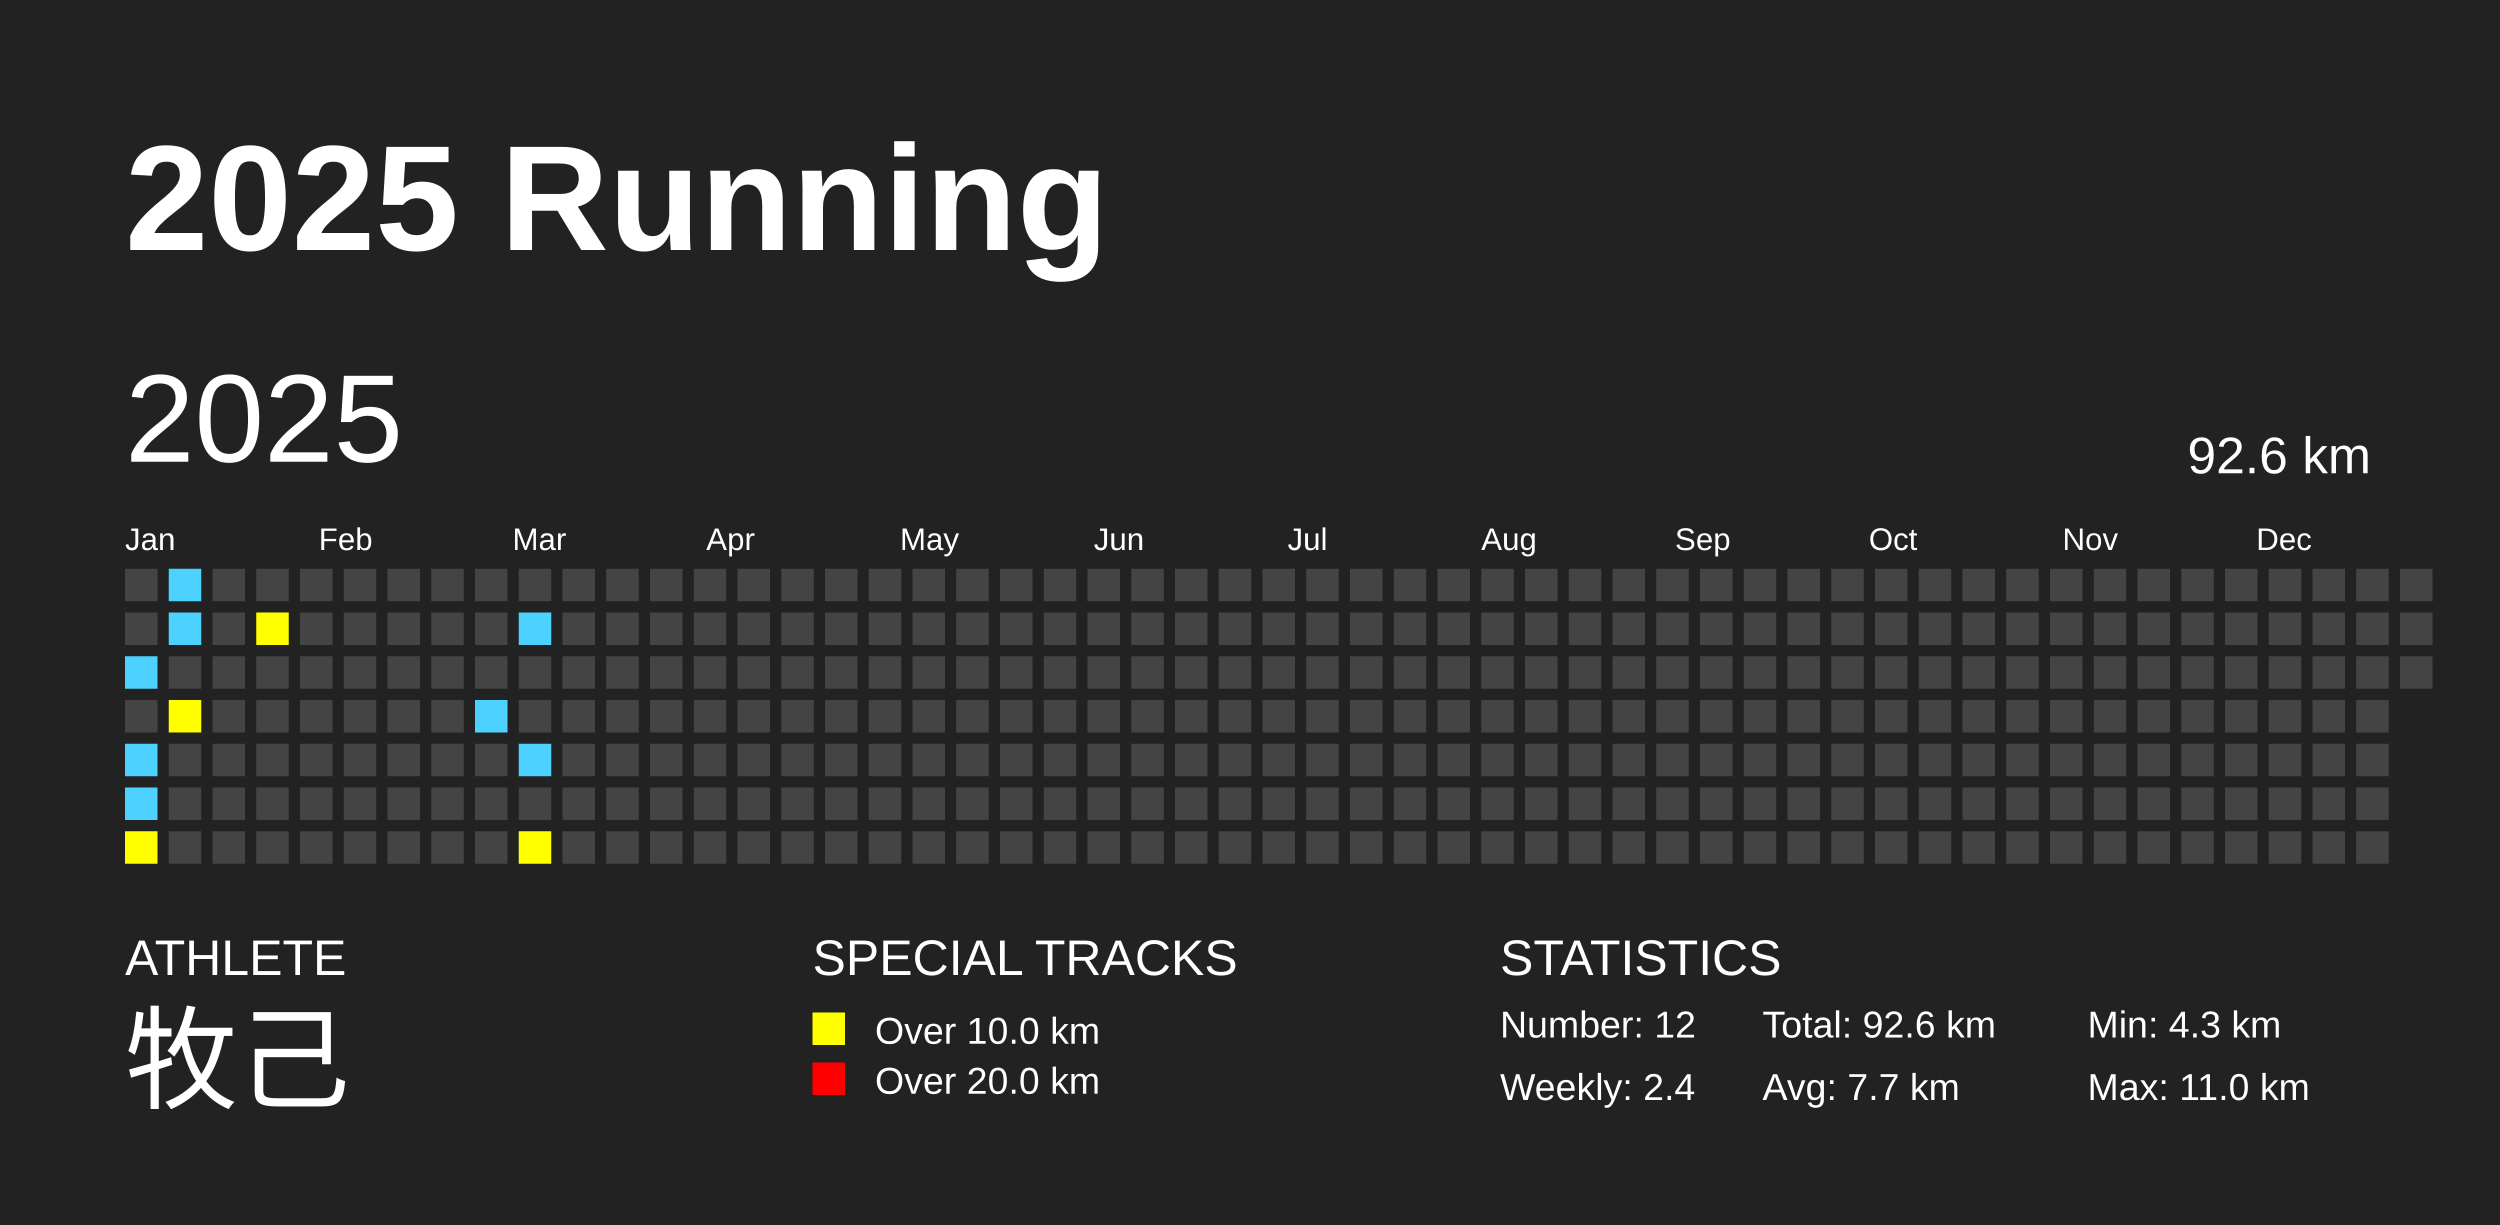
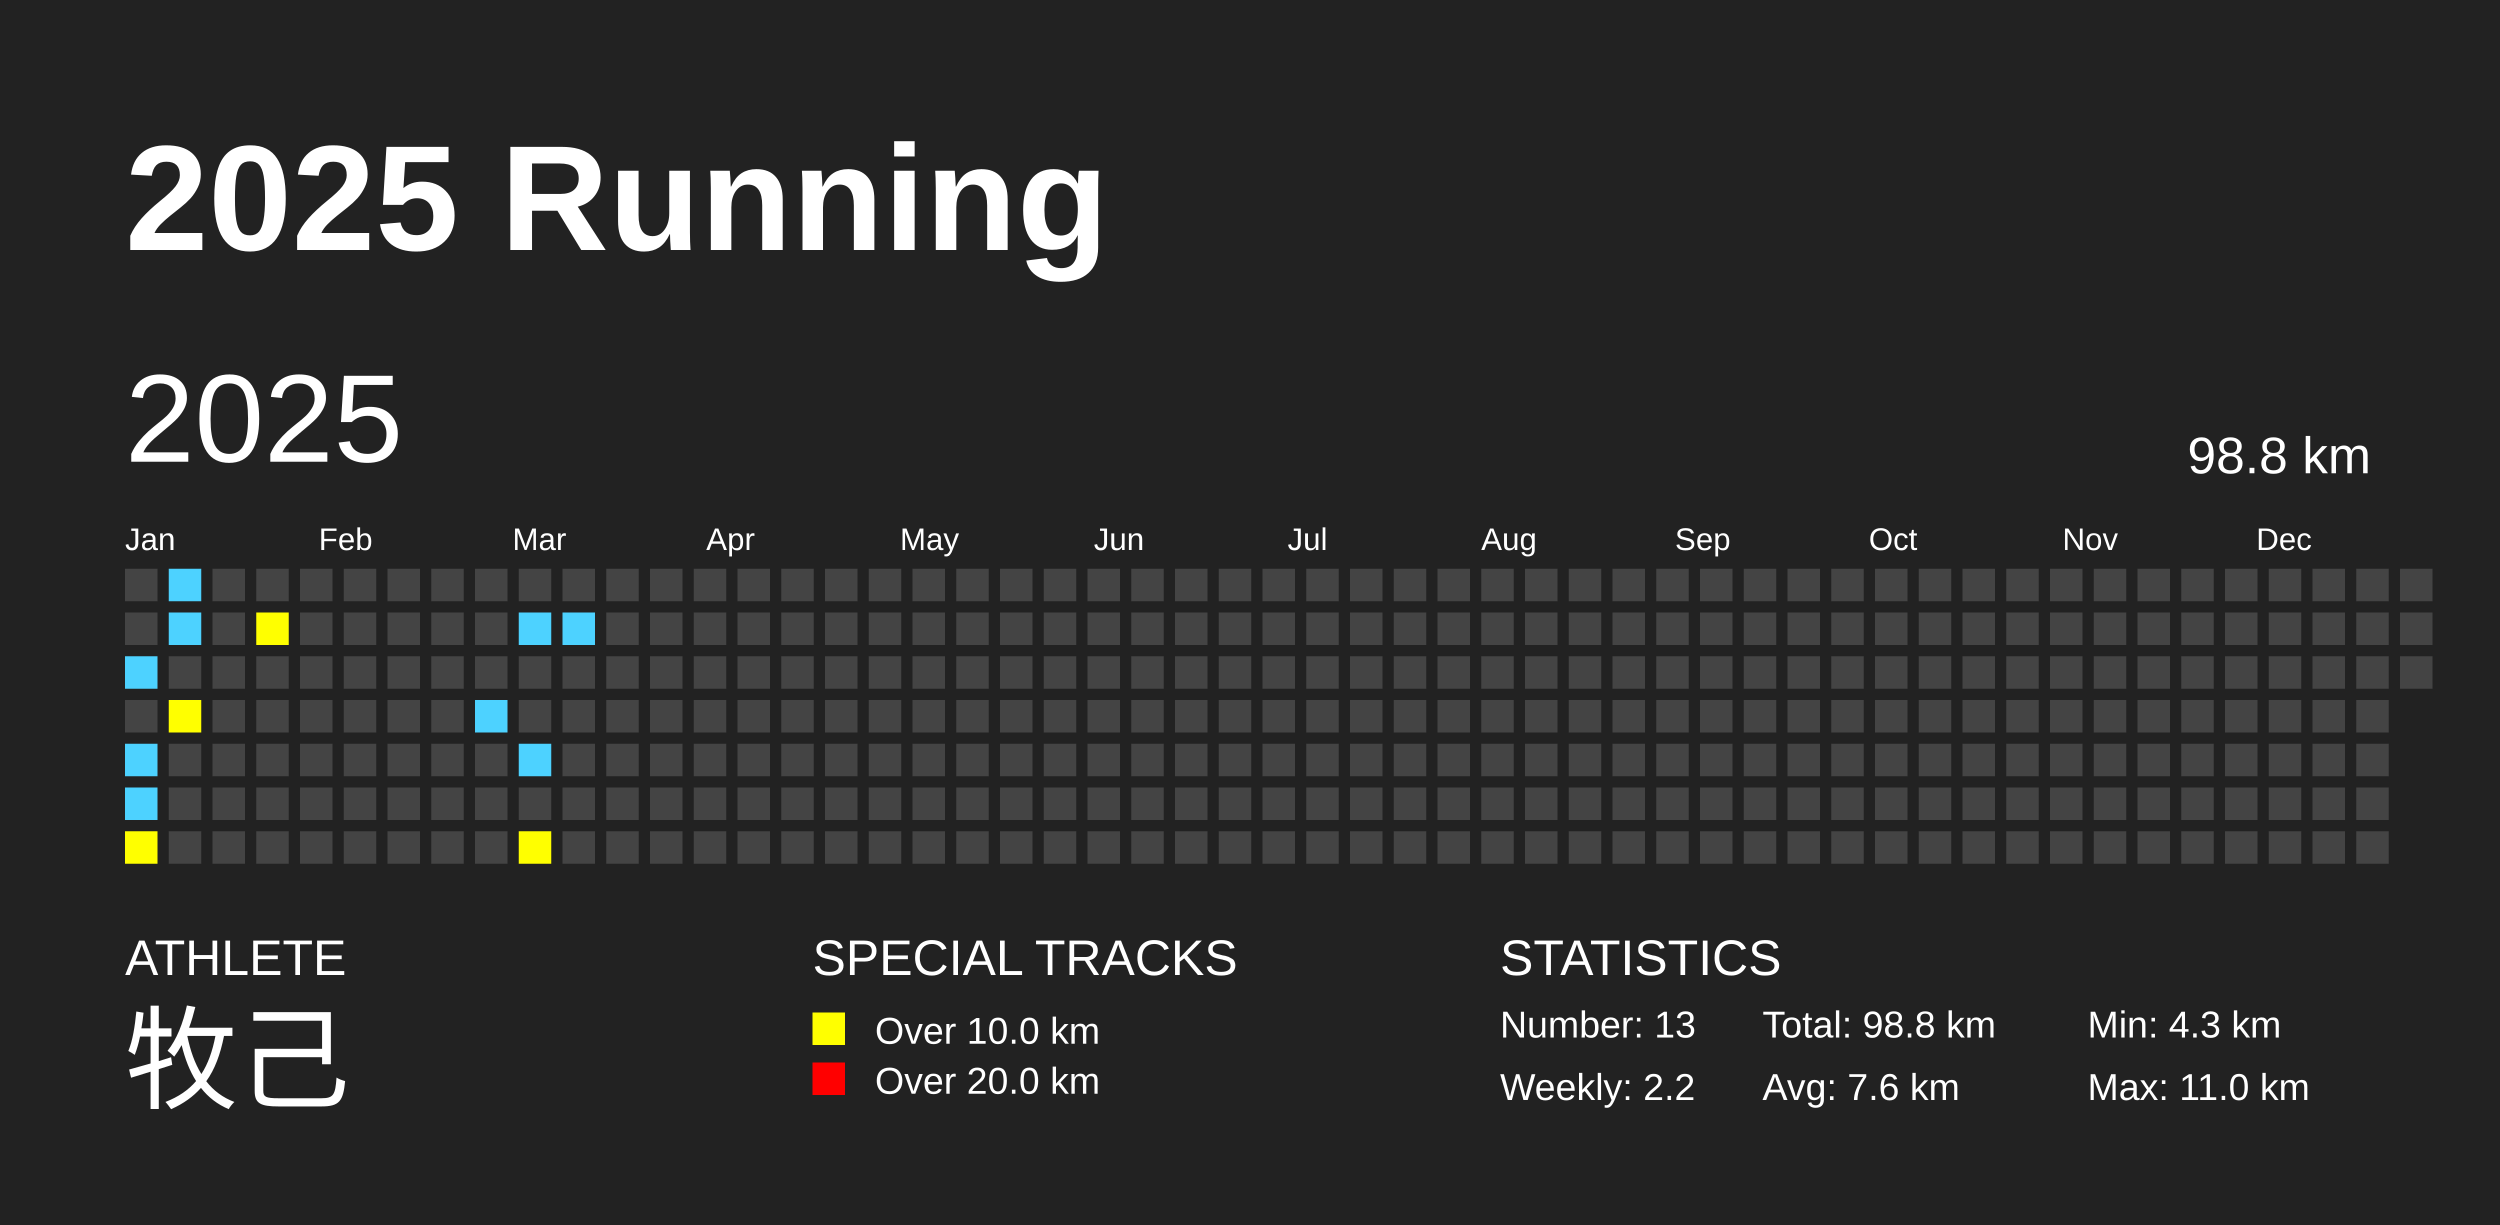
<svg xmlns="http://www.w3.org/2000/svg" baseProfile="full" height="98mm" version="1.1" viewBox="0,0,200,98" width="200mm">
  <defs />
  <rect fill="#222222" height="98" width="200" x="0" y="0" />
  <text fill="#FFFFFF" style="font-size:12px; font-family:Arial; font-weight:bold;" x="10" y="20">2025 Running</text>
  <text fill="#FFFFFF" style="font-size:4px; font-family:Arial" x="10" y="78">ATHLETE</text>
  <text fill="#FFFFFF" style="font-size:9px; font-family:Arial" x="10" y="88">牧己</text>
  <text fill="#FFFFFF" style="font-size:4px; font-family:Arial" x="65" y="78">SPECIAL TRACKS</text>
  <rect fill="yellow" height="2.6" width="2.6" x="65" y="81" />
  <text fill="#FFFFFF" style="font-size:3px; font-family:Arial" x="70" y="83.5">Over 10.0 km</text>
  <rect fill="red" height="2.6" width="2.6" x="65" y="85" />
  <text fill="#FFFFFF" style="font-size:3px; font-family:Arial" x="70" y="87.5">Over 20.0 km</text>
  <text fill="#FFFFFF" style="font-size:4px; font-family:Arial" x="120" y="78">STATISTICS</text>
-   <text fill="#FFFFFF" style="font-size:3px; font-family:Arial" x="120" y="83">Number: 12</text>
-   <text fill="#FFFFFF" style="font-size:3px; font-family:Arial" x="120" y="88">Weekly: 2.4</text>
-   <text fill="#FFFFFF" style="font-size:3px; font-family:Arial" x="141" y="83">Total: 92.6 km</text>
-   <text fill="#FFFFFF" style="font-size:3px; font-family:Arial" x="141" y="88">Avg: 7.7 km</text>
+   <text fill="#FFFFFF" style="font-size:3px; font-family:Arial" x="120" y="83">Number: 13</text>
+   <text fill="#FFFFFF" style="font-size:3px; font-family:Arial" x="120" y="88">Weekly: 2.2</text>
+   <text fill="#FFFFFF" style="font-size:3px; font-family:Arial" x="141" y="83">Total: 98.8 km</text>
+   <text fill="#FFFFFF" style="font-size:3px; font-family:Arial" x="141" y="88">Avg: 7.6 km</text>
  <text fill="#FFFFFF" style="font-size:3px; font-family:Arial" x="167" y="83">Min: 4.3 km</text>
  <text fill="#FFFFFF" style="font-size:3px; font-family:Arial" x="167" y="88">Max: 11.0 km</text>
  <text dominant-baseline="hanging" fill="#FFFFFF" style="font-size:10.0px; font-family:Arial;" x="10" y="30">2025</text>
-   <text dominant-baseline="hanging" fill="#FFFFFF" style="font-size:4.125px; font-family:Arial;" x="175" y="35">92.6 km</text>
+   <text dominant-baseline="hanging" fill="#FFFFFF" style="font-size:4.125px; font-family:Arial;" x="175" y="35">98.8 km</text>
  <text fill="#FFFFFF" style="font-size:2.5px; font-family:Arial" x="10.0" y="44">Jan</text>
  <text fill="#FFFFFF" style="font-size:2.5px; font-family:Arial" x="25.5" y="44">Feb</text>
  <text fill="#FFFFFF" style="font-size:2.5px; font-family:Arial" x="41.0" y="44">Mar</text>
  <text fill="#FFFFFF" style="font-size:2.5px; font-family:Arial" x="56.5" y="44">Apr</text>
  <text fill="#FFFFFF" style="font-size:2.5px; font-family:Arial" x="72.0" y="44">May</text>
  <text fill="#FFFFFF" style="font-size:2.5px; font-family:Arial" x="87.5" y="44">Jun</text>
  <text fill="#FFFFFF" style="font-size:2.5px; font-family:Arial" x="103.0" y="44">Jul</text>
  <text fill="#FFFFFF" style="font-size:2.5px; font-family:Arial" x="118.5" y="44">Aug</text>
  <text fill="#FFFFFF" style="font-size:2.5px; font-family:Arial" x="134.0" y="44">Sep</text>
  <text fill="#FFFFFF" style="font-size:2.5px; font-family:Arial" x="149.5" y="44">Oct</text>
  <text fill="#FFFFFF" style="font-size:2.5px; font-family:Arial" x="165.0" y="44">Nov</text>
  <text fill="#FFFFFF" style="font-size:2.5px; font-family:Arial" x="180.5" y="44">Dec</text>
  <rect fill="#444444" height="2.6" width="2.6" x="10.0" y="45.5" />
  <rect fill="#444444" height="2.6" width="2.6" x="10.0" y="49.0" />
  <rect fill="#4DD2FF" height="2.6" width="2.6" x="10.0" y="52.5" />
  <rect fill="#444444" height="2.6" width="2.6" x="10.0" y="56.0" />
  <rect fill="#4DD2FF" height="2.6" width="2.6" x="10.0" y="59.5" />
  <rect fill="#4DD2FF" height="2.6" width="2.6" x="10.0" y="63.0" />
  <rect fill="yellow" height="2.6" width="2.6" x="10.0" y="66.5" />
  <rect fill="#4DD2FF" height="2.6" width="2.6" x="13.5" y="45.5" />
  <rect fill="#4DD2FF" height="2.6" width="2.6" x="13.5" y="49.0" />
  <rect fill="#444444" height="2.6" width="2.6" x="13.5" y="52.5" />
  <rect fill="yellow" height="2.6" width="2.6" x="13.5" y="56.0" />
  <rect fill="#444444" height="2.6" width="2.6" x="13.5" y="59.5" />
  <rect fill="#444444" height="2.6" width="2.6" x="13.5" y="63.0" />
  <rect fill="#444444" height="2.6" width="2.6" x="13.5" y="66.5" />
  <rect fill="#444444" height="2.6" width="2.6" x="17.0" y="45.5" />
  <rect fill="#444444" height="2.6" width="2.6" x="17.0" y="49.0" />
  <rect fill="#444444" height="2.6" width="2.6" x="17.0" y="52.5" />
  <rect fill="#444444" height="2.6" width="2.6" x="17.0" y="56.0" />
  <rect fill="#444444" height="2.6" width="2.6" x="17.0" y="59.5" />
  <rect fill="#444444" height="2.6" width="2.6" x="17.0" y="63.0" />
  <rect fill="#444444" height="2.6" width="2.6" x="17.0" y="66.5" />
  <rect fill="#444444" height="2.6" width="2.6" x="20.5" y="45.5" />
  <rect fill="yellow" height="2.6" width="2.6" x="20.5" y="49.0" />
  <rect fill="#444444" height="2.6" width="2.6" x="20.5" y="52.5" />
  <rect fill="#444444" height="2.6" width="2.6" x="20.5" y="56.0" />
  <rect fill="#444444" height="2.6" width="2.6" x="20.5" y="59.5" />
  <rect fill="#444444" height="2.6" width="2.6" x="20.5" y="63.0" />
  <rect fill="#444444" height="2.6" width="2.6" x="20.5" y="66.5" />
  <rect fill="#444444" height="2.6" width="2.6" x="24.0" y="45.5" />
  <rect fill="#444444" height="2.6" width="2.6" x="24.0" y="49.0" />
  <rect fill="#444444" height="2.6" width="2.6" x="24.0" y="52.5" />
  <rect fill="#444444" height="2.6" width="2.6" x="24.0" y="56.0" />
  <rect fill="#444444" height="2.6" width="2.6" x="24.0" y="59.5" />
  <rect fill="#444444" height="2.6" width="2.6" x="24.0" y="63.0" />
  <rect fill="#444444" height="2.6" width="2.6" x="24.0" y="66.5" />
  <rect fill="#444444" height="2.6" width="2.6" x="27.5" y="45.5" />
  <rect fill="#444444" height="2.6" width="2.6" x="27.5" y="49.0" />
  <rect fill="#444444" height="2.6" width="2.6" x="27.5" y="52.5" />
  <rect fill="#444444" height="2.6" width="2.6" x="27.5" y="56.0" />
  <rect fill="#444444" height="2.6" width="2.6" x="27.5" y="59.5" />
  <rect fill="#444444" height="2.6" width="2.6" x="27.5" y="63.0" />
  <rect fill="#444444" height="2.6" width="2.6" x="27.5" y="66.5" />
  <rect fill="#444444" height="2.6" width="2.6" x="31.0" y="45.5" />
  <rect fill="#444444" height="2.6" width="2.6" x="31.0" y="49.0" />
  <rect fill="#444444" height="2.6" width="2.6" x="31.0" y="52.5" />
  <rect fill="#444444" height="2.6" width="2.6" x="31.0" y="56.0" />
  <rect fill="#444444" height="2.6" width="2.6" x="31.0" y="59.5" />
  <rect fill="#444444" height="2.6" width="2.6" x="31.0" y="63.0" />
  <rect fill="#444444" height="2.6" width="2.6" x="31.0" y="66.5" />
  <rect fill="#444444" height="2.6" width="2.6" x="34.5" y="45.5" />
  <rect fill="#444444" height="2.6" width="2.6" x="34.5" y="49.0" />
  <rect fill="#444444" height="2.6" width="2.6" x="34.5" y="52.5" />
  <rect fill="#444444" height="2.6" width="2.6" x="34.5" y="56.0" />
  <rect fill="#444444" height="2.6" width="2.6" x="34.5" y="59.5" />
  <rect fill="#444444" height="2.6" width="2.6" x="34.5" y="63.0" />
  <rect fill="#444444" height="2.6" width="2.6" x="34.5" y="66.5" />
  <rect fill="#444444" height="2.6" width="2.6" x="38.0" y="45.5" />
  <rect fill="#444444" height="2.6" width="2.6" x="38.0" y="49.0" />
  <rect fill="#444444" height="2.6" width="2.6" x="38.0" y="52.5" />
  <rect fill="#4DD2FF" height="2.6" width="2.6" x="38.0" y="56.0" />
  <rect fill="#444444" height="2.6" width="2.6" x="38.0" y="59.5" />
  <rect fill="#444444" height="2.6" width="2.6" x="38.0" y="63.0" />
  <rect fill="#444444" height="2.6" width="2.6" x="38.0" y="66.5" />
  <rect fill="#444444" height="2.6" width="2.6" x="41.5" y="45.5" />
  <rect fill="#4DD2FF" height="2.6" width="2.6" x="41.5" y="49.0" />
  <rect fill="#444444" height="2.6" width="2.6" x="41.5" y="52.5" />
  <rect fill="#444444" height="2.6" width="2.6" x="41.5" y="56.0" />
  <rect fill="#4DD2FF" height="2.6" width="2.6" x="41.5" y="59.5" />
  <rect fill="#444444" height="2.6" width="2.6" x="41.5" y="63.0" />
  <rect fill="yellow" height="2.6" width="2.6" x="41.5" y="66.5" />
  <rect fill="#444444" height="2.6" width="2.6" x="45.0" y="45.5" />
-   <rect fill="#444444" height="2.6" width="2.6" x="45.0" y="49.0" />
+   <rect fill="#4DD2FF" height="2.6" width="2.6" x="45.0" y="49.0" />
  <rect fill="#444444" height="2.6" width="2.6" x="45.0" y="52.5" />
  <rect fill="#444444" height="2.6" width="2.6" x="45.0" y="56.0" />
  <rect fill="#444444" height="2.6" width="2.6" x="45.0" y="59.5" />
  <rect fill="#444444" height="2.6" width="2.6" x="45.0" y="63.0" />
  <rect fill="#444444" height="2.6" width="2.6" x="45.0" y="66.5" />
  <rect fill="#444444" height="2.6" width="2.6" x="48.5" y="45.5" />
  <rect fill="#444444" height="2.6" width="2.6" x="48.5" y="49.0" />
  <rect fill="#444444" height="2.6" width="2.6" x="48.5" y="52.5" />
  <rect fill="#444444" height="2.6" width="2.6" x="48.5" y="56.0" />
  <rect fill="#444444" height="2.6" width="2.6" x="48.5" y="59.5" />
  <rect fill="#444444" height="2.6" width="2.6" x="48.5" y="63.0" />
  <rect fill="#444444" height="2.6" width="2.6" x="48.5" y="66.5" />
  <rect fill="#444444" height="2.6" width="2.6" x="52.0" y="45.5" />
  <rect fill="#444444" height="2.6" width="2.6" x="52.0" y="49.0" />
  <rect fill="#444444" height="2.6" width="2.6" x="52.0" y="52.5" />
  <rect fill="#444444" height="2.6" width="2.6" x="52.0" y="56.0" />
  <rect fill="#444444" height="2.6" width="2.6" x="52.0" y="59.5" />
  <rect fill="#444444" height="2.6" width="2.6" x="52.0" y="63.0" />
  <rect fill="#444444" height="2.6" width="2.6" x="52.0" y="66.5" />
  <rect fill="#444444" height="2.6" width="2.6" x="55.5" y="45.5" />
  <rect fill="#444444" height="2.6" width="2.6" x="55.5" y="49.0" />
  <rect fill="#444444" height="2.6" width="2.6" x="55.5" y="52.5" />
  <rect fill="#444444" height="2.6" width="2.6" x="55.5" y="56.0" />
  <rect fill="#444444" height="2.6" width="2.6" x="55.5" y="59.5" />
  <rect fill="#444444" height="2.6" width="2.6" x="55.5" y="63.0" />
  <rect fill="#444444" height="2.6" width="2.6" x="55.5" y="66.5" />
  <rect fill="#444444" height="2.6" width="2.6" x="59.0" y="45.5" />
  <rect fill="#444444" height="2.6" width="2.6" x="59.0" y="49.0" />
  <rect fill="#444444" height="2.6" width="2.6" x="59.0" y="52.5" />
  <rect fill="#444444" height="2.6" width="2.6" x="59.0" y="56.0" />
  <rect fill="#444444" height="2.6" width="2.6" x="59.0" y="59.5" />
  <rect fill="#444444" height="2.6" width="2.6" x="59.0" y="63.0" />
  <rect fill="#444444" height="2.6" width="2.6" x="59.0" y="66.5" />
  <rect fill="#444444" height="2.6" width="2.6" x="62.5" y="45.5" />
  <rect fill="#444444" height="2.6" width="2.6" x="62.5" y="49.0" />
  <rect fill="#444444" height="2.6" width="2.6" x="62.5" y="52.5" />
  <rect fill="#444444" height="2.6" width="2.6" x="62.5" y="56.0" />
  <rect fill="#444444" height="2.6" width="2.6" x="62.5" y="59.5" />
  <rect fill="#444444" height="2.6" width="2.6" x="62.5" y="63.0" />
  <rect fill="#444444" height="2.6" width="2.6" x="62.5" y="66.5" />
  <rect fill="#444444" height="2.6" width="2.6" x="66.0" y="45.5" />
  <rect fill="#444444" height="2.6" width="2.6" x="66.0" y="49.0" />
  <rect fill="#444444" height="2.6" width="2.6" x="66.0" y="52.5" />
  <rect fill="#444444" height="2.6" width="2.6" x="66.0" y="56.0" />
  <rect fill="#444444" height="2.6" width="2.6" x="66.0" y="59.5" />
  <rect fill="#444444" height="2.6" width="2.6" x="66.0" y="63.0" />
  <rect fill="#444444" height="2.6" width="2.6" x="66.0" y="66.5" />
  <rect fill="#444444" height="2.6" width="2.6" x="69.5" y="45.5" />
  <rect fill="#444444" height="2.6" width="2.6" x="69.5" y="49.0" />
  <rect fill="#444444" height="2.6" width="2.6" x="69.5" y="52.5" />
  <rect fill="#444444" height="2.6" width="2.6" x="69.5" y="56.0" />
  <rect fill="#444444" height="2.6" width="2.6" x="69.5" y="59.5" />
  <rect fill="#444444" height="2.6" width="2.6" x="69.5" y="63.0" />
  <rect fill="#444444" height="2.6" width="2.6" x="69.5" y="66.5" />
  <rect fill="#444444" height="2.6" width="2.6" x="73.0" y="45.5" />
  <rect fill="#444444" height="2.6" width="2.6" x="73.0" y="49.0" />
  <rect fill="#444444" height="2.6" width="2.6" x="73.0" y="52.5" />
  <rect fill="#444444" height="2.6" width="2.6" x="73.0" y="56.0" />
  <rect fill="#444444" height="2.6" width="2.6" x="73.0" y="59.5" />
  <rect fill="#444444" height="2.6" width="2.6" x="73.0" y="63.0" />
  <rect fill="#444444" height="2.6" width="2.6" x="73.0" y="66.5" />
  <rect fill="#444444" height="2.6" width="2.6" x="76.5" y="45.5" />
  <rect fill="#444444" height="2.6" width="2.6" x="76.5" y="49.0" />
  <rect fill="#444444" height="2.6" width="2.6" x="76.5" y="52.5" />
  <rect fill="#444444" height="2.6" width="2.6" x="76.5" y="56.0" />
  <rect fill="#444444" height="2.6" width="2.6" x="76.5" y="59.5" />
  <rect fill="#444444" height="2.6" width="2.6" x="76.5" y="63.0" />
  <rect fill="#444444" height="2.6" width="2.6" x="76.5" y="66.5" />
  <rect fill="#444444" height="2.6" width="2.6" x="80.0" y="45.5" />
  <rect fill="#444444" height="2.6" width="2.6" x="80.0" y="49.0" />
  <rect fill="#444444" height="2.6" width="2.6" x="80.0" y="52.5" />
  <rect fill="#444444" height="2.6" width="2.6" x="80.0" y="56.0" />
  <rect fill="#444444" height="2.6" width="2.6" x="80.0" y="59.5" />
  <rect fill="#444444" height="2.6" width="2.6" x="80.0" y="63.0" />
  <rect fill="#444444" height="2.6" width="2.6" x="80.0" y="66.5" />
  <rect fill="#444444" height="2.6" width="2.6" x="83.5" y="45.5" />
  <rect fill="#444444" height="2.6" width="2.6" x="83.5" y="49.0" />
  <rect fill="#444444" height="2.6" width="2.6" x="83.5" y="52.5" />
  <rect fill="#444444" height="2.6" width="2.6" x="83.5" y="56.0" />
  <rect fill="#444444" height="2.6" width="2.6" x="83.5" y="59.5" />
  <rect fill="#444444" height="2.6" width="2.6" x="83.5" y="63.0" />
  <rect fill="#444444" height="2.6" width="2.6" x="83.5" y="66.5" />
  <rect fill="#444444" height="2.6" width="2.6" x="87.0" y="45.5" />
  <rect fill="#444444" height="2.6" width="2.6" x="87.0" y="49.0" />
  <rect fill="#444444" height="2.6" width="2.6" x="87.0" y="52.5" />
  <rect fill="#444444" height="2.6" width="2.6" x="87.0" y="56.0" />
  <rect fill="#444444" height="2.6" width="2.6" x="87.0" y="59.5" />
  <rect fill="#444444" height="2.6" width="2.6" x="87.0" y="63.0" />
  <rect fill="#444444" height="2.6" width="2.6" x="87.0" y="66.5" />
  <rect fill="#444444" height="2.6" width="2.6" x="90.5" y="45.5" />
  <rect fill="#444444" height="2.6" width="2.6" x="90.5" y="49.0" />
  <rect fill="#444444" height="2.6" width="2.6" x="90.5" y="52.5" />
  <rect fill="#444444" height="2.6" width="2.6" x="90.5" y="56.0" />
  <rect fill="#444444" height="2.6" width="2.6" x="90.5" y="59.5" />
  <rect fill="#444444" height="2.6" width="2.6" x="90.5" y="63.0" />
  <rect fill="#444444" height="2.6" width="2.6" x="90.5" y="66.5" />
  <rect fill="#444444" height="2.6" width="2.6" x="94.0" y="45.5" />
  <rect fill="#444444" height="2.6" width="2.6" x="94.0" y="49.0" />
  <rect fill="#444444" height="2.6" width="2.6" x="94.0" y="52.5" />
  <rect fill="#444444" height="2.6" width="2.6" x="94.0" y="56.0" />
  <rect fill="#444444" height="2.6" width="2.6" x="94.0" y="59.5" />
  <rect fill="#444444" height="2.6" width="2.6" x="94.0" y="63.0" />
  <rect fill="#444444" height="2.6" width="2.6" x="94.0" y="66.5" />
  <rect fill="#444444" height="2.6" width="2.6" x="97.5" y="45.5" />
  <rect fill="#444444" height="2.6" width="2.6" x="97.5" y="49.0" />
  <rect fill="#444444" height="2.6" width="2.6" x="97.5" y="52.5" />
  <rect fill="#444444" height="2.6" width="2.6" x="97.5" y="56.0" />
  <rect fill="#444444" height="2.6" width="2.6" x="97.5" y="59.5" />
  <rect fill="#444444" height="2.6" width="2.6" x="97.5" y="63.0" />
  <rect fill="#444444" height="2.6" width="2.6" x="97.5" y="66.5" />
  <rect fill="#444444" height="2.6" width="2.6" x="101.0" y="45.5" />
  <rect fill="#444444" height="2.6" width="2.6" x="101.0" y="49.0" />
  <rect fill="#444444" height="2.6" width="2.6" x="101.0" y="52.5" />
  <rect fill="#444444" height="2.6" width="2.6" x="101.0" y="56.0" />
  <rect fill="#444444" height="2.6" width="2.6" x="101.0" y="59.5" />
  <rect fill="#444444" height="2.6" width="2.6" x="101.0" y="63.0" />
  <rect fill="#444444" height="2.6" width="2.6" x="101.0" y="66.5" />
  <rect fill="#444444" height="2.6" width="2.6" x="104.5" y="45.5" />
  <rect fill="#444444" height="2.6" width="2.6" x="104.5" y="49.0" />
  <rect fill="#444444" height="2.6" width="2.6" x="104.5" y="52.5" />
  <rect fill="#444444" height="2.6" width="2.6" x="104.5" y="56.0" />
  <rect fill="#444444" height="2.6" width="2.6" x="104.5" y="59.5" />
  <rect fill="#444444" height="2.6" width="2.6" x="104.5" y="63.0" />
  <rect fill="#444444" height="2.6" width="2.6" x="104.5" y="66.5" />
  <rect fill="#444444" height="2.6" width="2.6" x="108.0" y="45.5" />
  <rect fill="#444444" height="2.6" width="2.6" x="108.0" y="49.0" />
  <rect fill="#444444" height="2.6" width="2.6" x="108.0" y="52.5" />
  <rect fill="#444444" height="2.6" width="2.6" x="108.0" y="56.0" />
  <rect fill="#444444" height="2.6" width="2.6" x="108.0" y="59.5" />
  <rect fill="#444444" height="2.6" width="2.6" x="108.0" y="63.0" />
  <rect fill="#444444" height="2.6" width="2.6" x="108.0" y="66.5" />
  <rect fill="#444444" height="2.6" width="2.6" x="111.5" y="45.5" />
  <rect fill="#444444" height="2.6" width="2.6" x="111.5" y="49.0" />
  <rect fill="#444444" height="2.6" width="2.6" x="111.5" y="52.5" />
  <rect fill="#444444" height="2.6" width="2.6" x="111.5" y="56.0" />
  <rect fill="#444444" height="2.6" width="2.6" x="111.5" y="59.5" />
  <rect fill="#444444" height="2.6" width="2.6" x="111.5" y="63.0" />
  <rect fill="#444444" height="2.6" width="2.6" x="111.5" y="66.5" />
  <rect fill="#444444" height="2.6" width="2.6" x="115.0" y="45.5" />
  <rect fill="#444444" height="2.6" width="2.6" x="115.0" y="49.0" />
  <rect fill="#444444" height="2.6" width="2.6" x="115.0" y="52.5" />
  <rect fill="#444444" height="2.6" width="2.6" x="115.0" y="56.0" />
  <rect fill="#444444" height="2.6" width="2.6" x="115.0" y="59.5" />
  <rect fill="#444444" height="2.6" width="2.6" x="115.0" y="63.0" />
  <rect fill="#444444" height="2.6" width="2.6" x="115.0" y="66.5" />
  <rect fill="#444444" height="2.6" width="2.6" x="118.5" y="45.5" />
  <rect fill="#444444" height="2.6" width="2.6" x="118.5" y="49.0" />
  <rect fill="#444444" height="2.6" width="2.6" x="118.5" y="52.5" />
  <rect fill="#444444" height="2.6" width="2.6" x="118.5" y="56.0" />
  <rect fill="#444444" height="2.6" width="2.6" x="118.5" y="59.5" />
  <rect fill="#444444" height="2.6" width="2.6" x="118.5" y="63.0" />
  <rect fill="#444444" height="2.6" width="2.6" x="118.5" y="66.5" />
  <rect fill="#444444" height="2.6" width="2.6" x="122.0" y="45.5" />
  <rect fill="#444444" height="2.6" width="2.6" x="122.0" y="49.0" />
  <rect fill="#444444" height="2.6" width="2.6" x="122.0" y="52.5" />
  <rect fill="#444444" height="2.6" width="2.6" x="122.0" y="56.0" />
  <rect fill="#444444" height="2.6" width="2.6" x="122.0" y="59.5" />
  <rect fill="#444444" height="2.6" width="2.6" x="122.0" y="63.0" />
  <rect fill="#444444" height="2.6" width="2.6" x="122.0" y="66.5" />
  <rect fill="#444444" height="2.6" width="2.6" x="125.5" y="45.5" />
  <rect fill="#444444" height="2.6" width="2.6" x="125.5" y="49.0" />
  <rect fill="#444444" height="2.6" width="2.6" x="125.5" y="52.5" />
  <rect fill="#444444" height="2.6" width="2.6" x="125.5" y="56.0" />
  <rect fill="#444444" height="2.6" width="2.6" x="125.5" y="59.5" />
  <rect fill="#444444" height="2.6" width="2.6" x="125.5" y="63.0" />
  <rect fill="#444444" height="2.6" width="2.6" x="125.5" y="66.5" />
  <rect fill="#444444" height="2.6" width="2.6" x="129.0" y="45.5" />
  <rect fill="#444444" height="2.6" width="2.6" x="129.0" y="49.0" />
  <rect fill="#444444" height="2.6" width="2.6" x="129.0" y="52.5" />
  <rect fill="#444444" height="2.6" width="2.6" x="129.0" y="56.0" />
  <rect fill="#444444" height="2.6" width="2.6" x="129.0" y="59.5" />
  <rect fill="#444444" height="2.6" width="2.6" x="129.0" y="63.0" />
  <rect fill="#444444" height="2.6" width="2.6" x="129.0" y="66.5" />
  <rect fill="#444444" height="2.6" width="2.6" x="132.5" y="45.5" />
  <rect fill="#444444" height="2.6" width="2.6" x="132.5" y="49.0" />
  <rect fill="#444444" height="2.6" width="2.6" x="132.5" y="52.5" />
  <rect fill="#444444" height="2.6" width="2.6" x="132.5" y="56.0" />
  <rect fill="#444444" height="2.6" width="2.6" x="132.5" y="59.5" />
  <rect fill="#444444" height="2.6" width="2.6" x="132.5" y="63.0" />
  <rect fill="#444444" height="2.6" width="2.6" x="132.5" y="66.5" />
  <rect fill="#444444" height="2.6" width="2.6" x="136.0" y="45.5" />
  <rect fill="#444444" height="2.6" width="2.6" x="136.0" y="49.0" />
  <rect fill="#444444" height="2.6" width="2.6" x="136.0" y="52.5" />
  <rect fill="#444444" height="2.6" width="2.6" x="136.0" y="56.0" />
  <rect fill="#444444" height="2.6" width="2.6" x="136.0" y="59.5" />
  <rect fill="#444444" height="2.6" width="2.6" x="136.0" y="63.0" />
  <rect fill="#444444" height="2.6" width="2.6" x="136.0" y="66.5" />
  <rect fill="#444444" height="2.6" width="2.6" x="139.5" y="45.5" />
  <rect fill="#444444" height="2.6" width="2.6" x="139.5" y="49.0" />
  <rect fill="#444444" height="2.6" width="2.6" x="139.5" y="52.5" />
  <rect fill="#444444" height="2.6" width="2.6" x="139.5" y="56.0" />
  <rect fill="#444444" height="2.6" width="2.6" x="139.5" y="59.5" />
  <rect fill="#444444" height="2.6" width="2.6" x="139.5" y="63.0" />
  <rect fill="#444444" height="2.6" width="2.6" x="139.5" y="66.5" />
  <rect fill="#444444" height="2.6" width="2.6" x="143.0" y="45.5" />
  <rect fill="#444444" height="2.6" width="2.6" x="143.0" y="49.0" />
  <rect fill="#444444" height="2.6" width="2.6" x="143.0" y="52.5" />
  <rect fill="#444444" height="2.6" width="2.6" x="143.0" y="56.0" />
  <rect fill="#444444" height="2.6" width="2.6" x="143.0" y="59.5" />
  <rect fill="#444444" height="2.6" width="2.6" x="143.0" y="63.0" />
  <rect fill="#444444" height="2.6" width="2.6" x="143.0" y="66.5" />
  <rect fill="#444444" height="2.6" width="2.6" x="146.5" y="45.5" />
  <rect fill="#444444" height="2.6" width="2.6" x="146.5" y="49.0" />
  <rect fill="#444444" height="2.6" width="2.6" x="146.5" y="52.5" />
  <rect fill="#444444" height="2.6" width="2.6" x="146.5" y="56.0" />
  <rect fill="#444444" height="2.6" width="2.6" x="146.5" y="59.5" />
  <rect fill="#444444" height="2.6" width="2.6" x="146.5" y="63.0" />
  <rect fill="#444444" height="2.6" width="2.6" x="146.5" y="66.5" />
  <rect fill="#444444" height="2.6" width="2.6" x="150.0" y="45.5" />
  <rect fill="#444444" height="2.6" width="2.6" x="150.0" y="49.0" />
  <rect fill="#444444" height="2.6" width="2.6" x="150.0" y="52.5" />
  <rect fill="#444444" height="2.6" width="2.6" x="150.0" y="56.0" />
  <rect fill="#444444" height="2.6" width="2.6" x="150.0" y="59.5" />
  <rect fill="#444444" height="2.6" width="2.6" x="150.0" y="63.0" />
  <rect fill="#444444" height="2.6" width="2.6" x="150.0" y="66.5" />
  <rect fill="#444444" height="2.6" width="2.6" x="153.5" y="45.5" />
  <rect fill="#444444" height="2.6" width="2.6" x="153.5" y="49.0" />
  <rect fill="#444444" height="2.6" width="2.6" x="153.5" y="52.5" />
  <rect fill="#444444" height="2.6" width="2.6" x="153.5" y="56.0" />
  <rect fill="#444444" height="2.6" width="2.6" x="153.5" y="59.5" />
  <rect fill="#444444" height="2.6" width="2.6" x="153.5" y="63.0" />
  <rect fill="#444444" height="2.6" width="2.6" x="153.5" y="66.5" />
  <rect fill="#444444" height="2.6" width="2.6" x="157.0" y="45.5" />
  <rect fill="#444444" height="2.6" width="2.6" x="157.0" y="49.0" />
  <rect fill="#444444" height="2.6" width="2.6" x="157.0" y="52.5" />
  <rect fill="#444444" height="2.6" width="2.6" x="157.0" y="56.0" />
  <rect fill="#444444" height="2.6" width="2.6" x="157.0" y="59.5" />
  <rect fill="#444444" height="2.6" width="2.6" x="157.0" y="63.0" />
  <rect fill="#444444" height="2.6" width="2.6" x="157.0" y="66.5" />
  <rect fill="#444444" height="2.6" width="2.6" x="160.5" y="45.5" />
  <rect fill="#444444" height="2.6" width="2.6" x="160.5" y="49.0" />
  <rect fill="#444444" height="2.6" width="2.6" x="160.5" y="52.5" />
  <rect fill="#444444" height="2.6" width="2.6" x="160.5" y="56.0" />
  <rect fill="#444444" height="2.6" width="2.6" x="160.5" y="59.5" />
  <rect fill="#444444" height="2.6" width="2.6" x="160.5" y="63.0" />
  <rect fill="#444444" height="2.6" width="2.6" x="160.5" y="66.5" />
  <rect fill="#444444" height="2.6" width="2.6" x="164.0" y="45.5" />
  <rect fill="#444444" height="2.6" width="2.6" x="164.0" y="49.0" />
  <rect fill="#444444" height="2.6" width="2.6" x="164.0" y="52.5" />
  <rect fill="#444444" height="2.6" width="2.6" x="164.0" y="56.0" />
  <rect fill="#444444" height="2.6" width="2.6" x="164.0" y="59.5" />
  <rect fill="#444444" height="2.6" width="2.6" x="164.0" y="63.0" />
  <rect fill="#444444" height="2.6" width="2.6" x="164.0" y="66.5" />
  <rect fill="#444444" height="2.6" width="2.6" x="167.5" y="45.5" />
  <rect fill="#444444" height="2.6" width="2.6" x="167.5" y="49.0" />
  <rect fill="#444444" height="2.6" width="2.6" x="167.5" y="52.5" />
  <rect fill="#444444" height="2.6" width="2.6" x="167.5" y="56.0" />
  <rect fill="#444444" height="2.6" width="2.6" x="167.5" y="59.5" />
  <rect fill="#444444" height="2.6" width="2.6" x="167.5" y="63.0" />
  <rect fill="#444444" height="2.6" width="2.6" x="167.5" y="66.5" />
  <rect fill="#444444" height="2.6" width="2.6" x="171.0" y="45.5" />
  <rect fill="#444444" height="2.6" width="2.6" x="171.0" y="49.0" />
  <rect fill="#444444" height="2.6" width="2.6" x="171.0" y="52.5" />
  <rect fill="#444444" height="2.6" width="2.6" x="171.0" y="56.0" />
  <rect fill="#444444" height="2.6" width="2.6" x="171.0" y="59.5" />
  <rect fill="#444444" height="2.6" width="2.6" x="171.0" y="63.0" />
  <rect fill="#444444" height="2.6" width="2.6" x="171.0" y="66.5" />
  <rect fill="#444444" height="2.6" width="2.6" x="174.5" y="45.5" />
  <rect fill="#444444" height="2.6" width="2.6" x="174.5" y="49.0" />
  <rect fill="#444444" height="2.6" width="2.6" x="174.5" y="52.5" />
  <rect fill="#444444" height="2.6" width="2.6" x="174.5" y="56.0" />
  <rect fill="#444444" height="2.6" width="2.6" x="174.5" y="59.5" />
  <rect fill="#444444" height="2.6" width="2.6" x="174.5" y="63.0" />
  <rect fill="#444444" height="2.6" width="2.6" x="174.5" y="66.5" />
  <rect fill="#444444" height="2.6" width="2.6" x="178.0" y="45.5" />
  <rect fill="#444444" height="2.6" width="2.6" x="178.0" y="49.0" />
  <rect fill="#444444" height="2.6" width="2.6" x="178.0" y="52.5" />
  <rect fill="#444444" height="2.6" width="2.6" x="178.0" y="56.0" />
  <rect fill="#444444" height="2.6" width="2.6" x="178.0" y="59.5" />
  <rect fill="#444444" height="2.6" width="2.6" x="178.0" y="63.0" />
  <rect fill="#444444" height="2.6" width="2.6" x="178.0" y="66.5" />
  <rect fill="#444444" height="2.6" width="2.6" x="181.5" y="45.5" />
  <rect fill="#444444" height="2.6" width="2.6" x="181.5" y="49.0" />
  <rect fill="#444444" height="2.6" width="2.6" x="181.5" y="52.5" />
  <rect fill="#444444" height="2.6" width="2.6" x="181.5" y="56.0" />
  <rect fill="#444444" height="2.6" width="2.6" x="181.5" y="59.5" />
  <rect fill="#444444" height="2.6" width="2.6" x="181.5" y="63.0" />
  <rect fill="#444444" height="2.6" width="2.6" x="181.5" y="66.5" />
  <rect fill="#444444" height="2.6" width="2.6" x="185.0" y="45.5" />
  <rect fill="#444444" height="2.6" width="2.6" x="185.0" y="49.0" />
  <rect fill="#444444" height="2.6" width="2.6" x="185.0" y="52.5" />
  <rect fill="#444444" height="2.6" width="2.6" x="185.0" y="56.0" />
  <rect fill="#444444" height="2.6" width="2.6" x="185.0" y="59.5" />
  <rect fill="#444444" height="2.6" width="2.6" x="185.0" y="63.0" />
  <rect fill="#444444" height="2.6" width="2.6" x="185.0" y="66.5" />
  <rect fill="#444444" height="2.6" width="2.6" x="188.5" y="45.5" />
  <rect fill="#444444" height="2.6" width="2.6" x="188.5" y="49.0" />
  <rect fill="#444444" height="2.6" width="2.6" x="188.5" y="52.5" />
  <rect fill="#444444" height="2.6" width="2.6" x="188.5" y="56.0" />
  <rect fill="#444444" height="2.6" width="2.6" x="188.5" y="59.5" />
  <rect fill="#444444" height="2.6" width="2.6" x="188.5" y="63.0" />
  <rect fill="#444444" height="2.6" width="2.6" x="188.5" y="66.5" />
  <rect fill="#444444" height="2.6" width="2.6" x="192.0" y="45.5" />
  <rect fill="#444444" height="2.6" width="2.6" x="192.0" y="49.0" />
  <rect fill="#444444" height="2.6" width="2.6" x="192.0" y="52.5" />
</svg>
